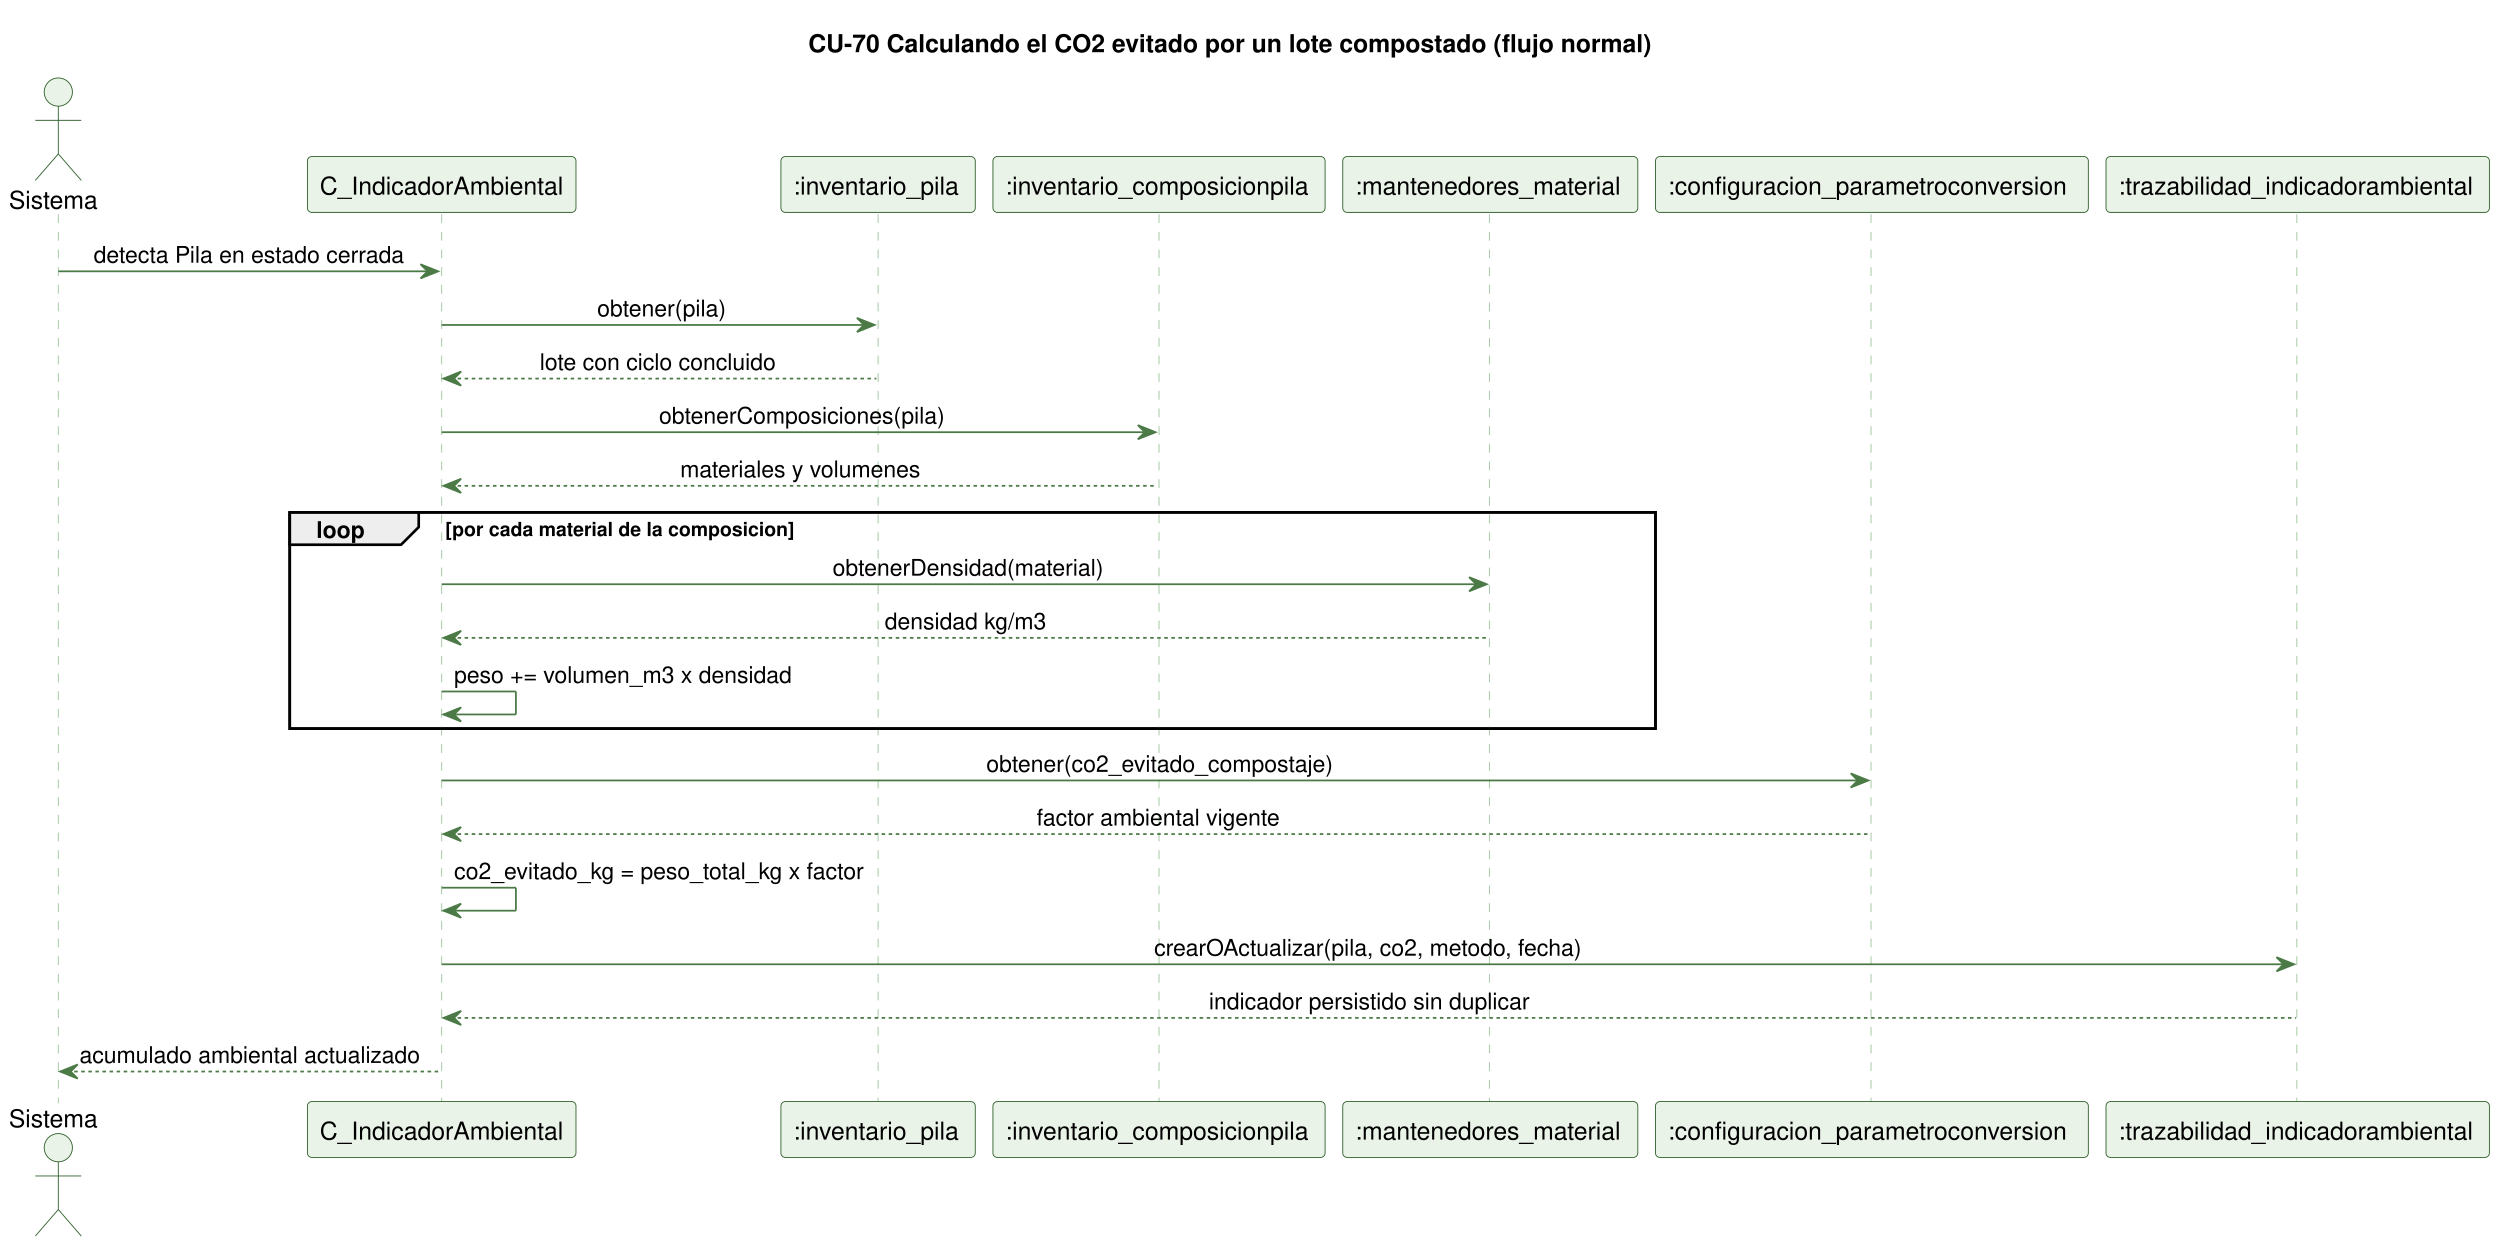
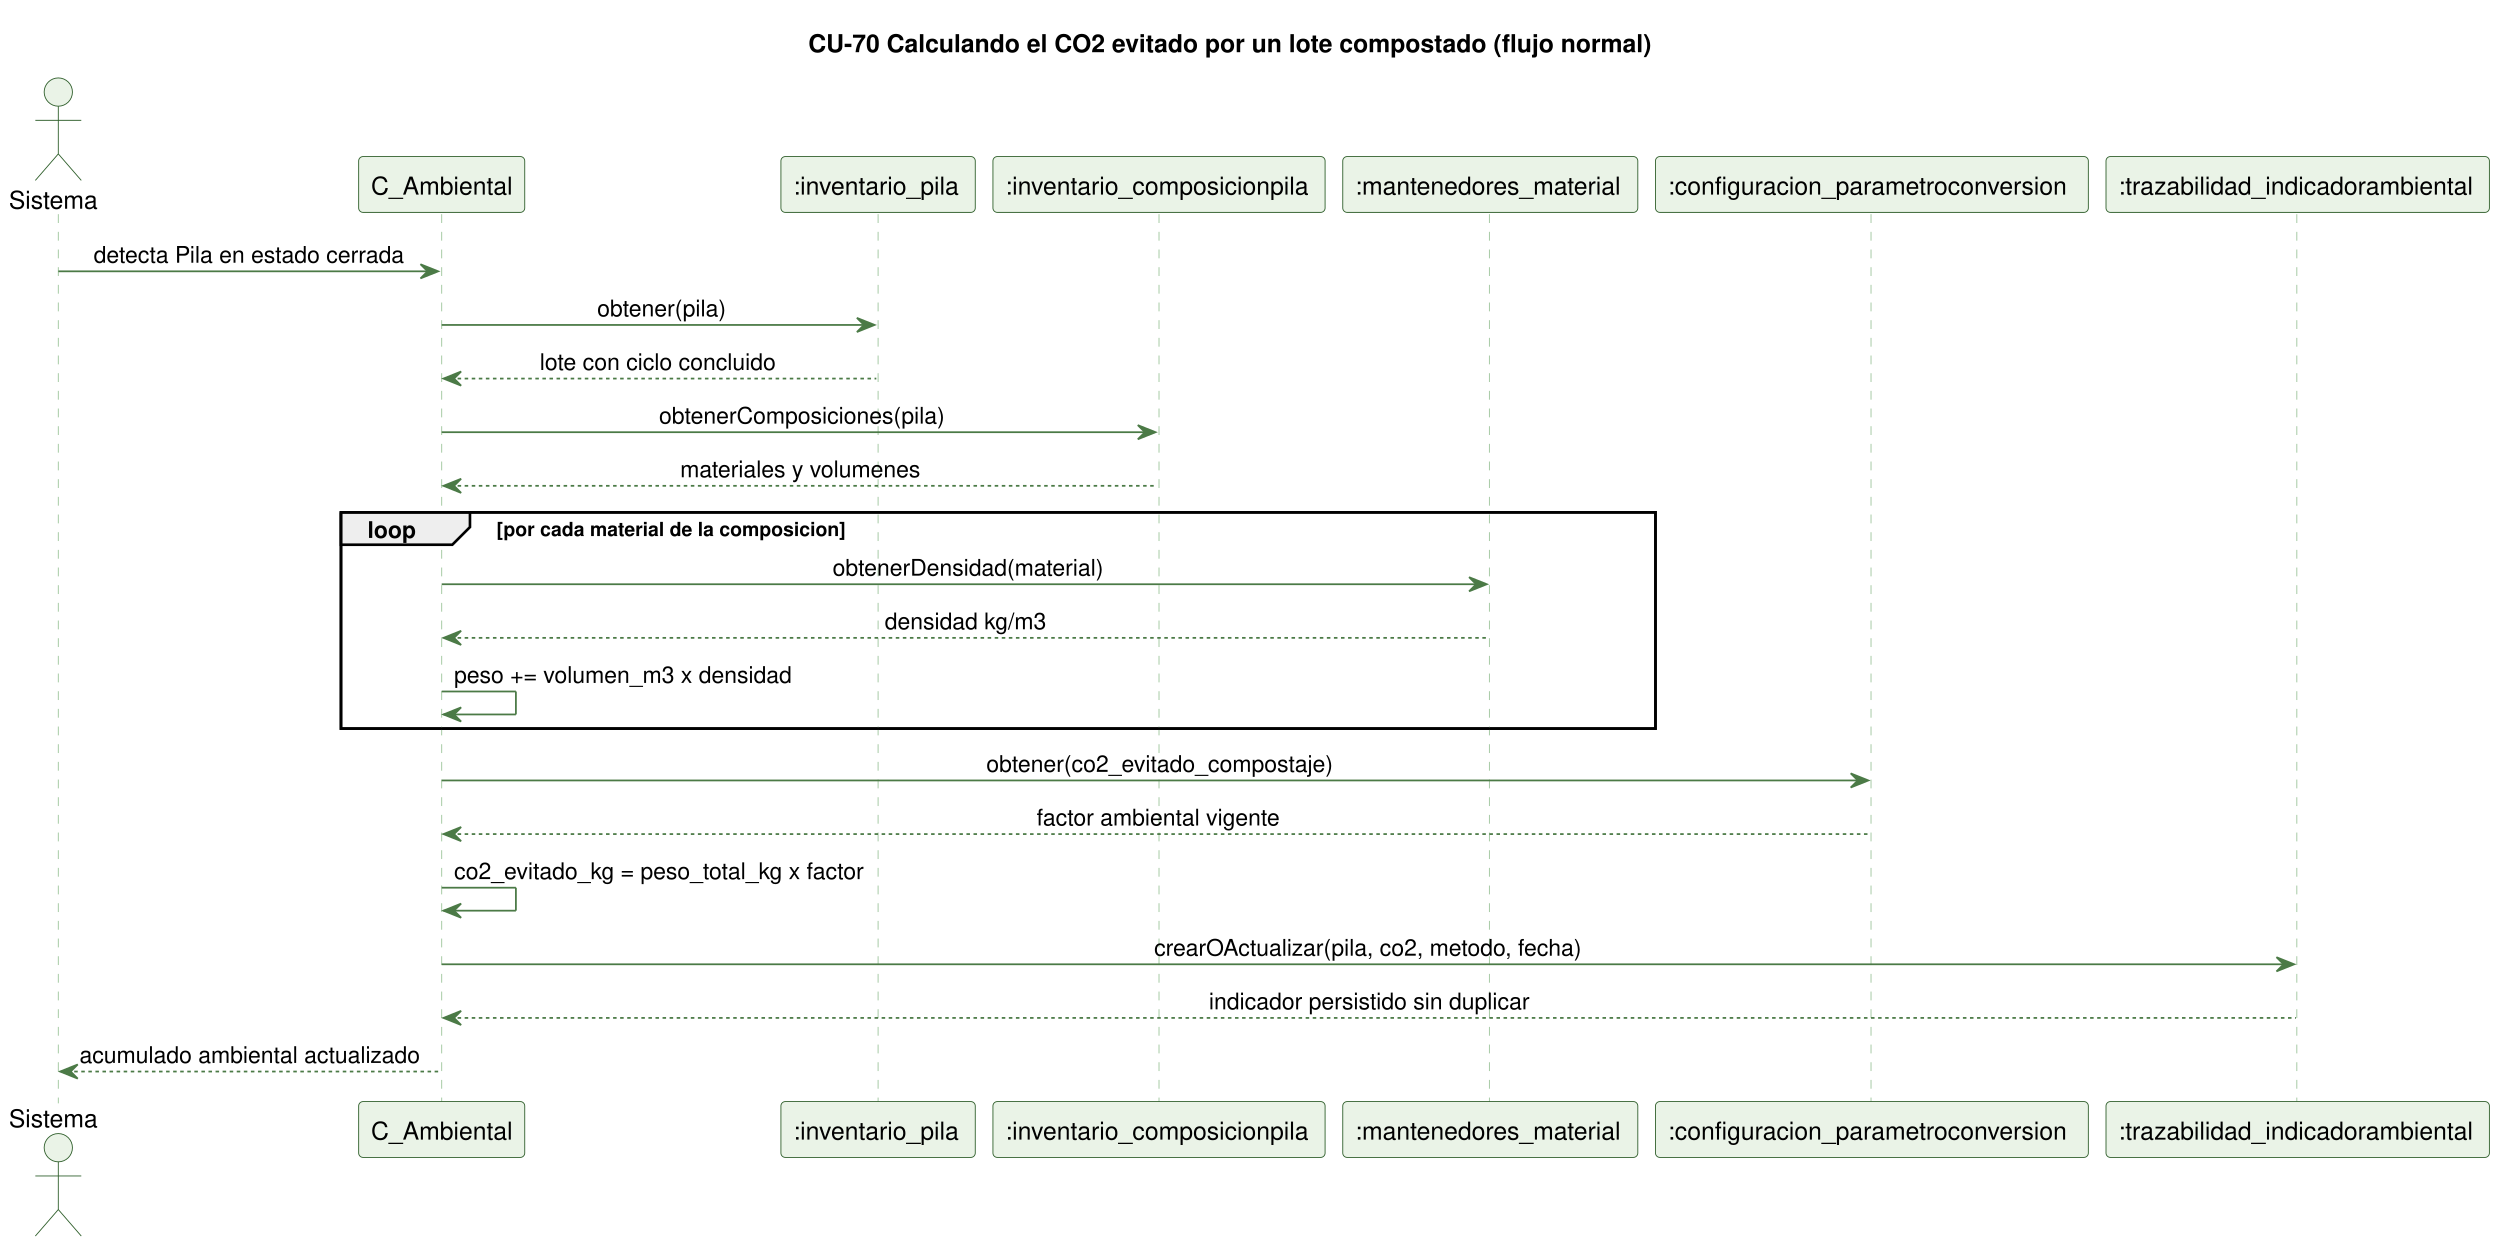
<svg xmlns="http://www.w3.org/2000/svg" contentStyleType="text/css" height="706px" preserveAspectRatio="none" style="width:1415px;height:706px;background:#FFFFFF;" version="1.1" viewBox="0 0 1415 706" width="1415px" zoomAndPan="magnify">
  <defs />
  <g>
    <text fill="#000000" font-family="Helvetica" font-size="14" font-weight="bold" lengthAdjust="spacing" textLength="498" x="457.5" y="29.533">CU-70 Calculando el CO2 evitado por un lote compostado (flujo normal)</text>
-     <rect fill="none" height="122.406" style="stroke:#000000;stroke-width:1.5;" width="773" x="164" y="289.977" />
+     <rect fill="none" height="122.406" style="stroke:#000000;stroke-width:1.5;" width="744" x="193" y="289.977" />
    <line style="stroke:#9CC49A;stroke-width:0.5;stroke-dasharray:5.0,5.0;" x1="33" x2="33" y1="121.219" y2="624.492" />
    <line style="stroke:#9CC49A;stroke-width:0.5;stroke-dasharray:5.0,5.0;" x1="250" x2="250" y1="121.219" y2="624.492" />
    <line style="stroke:#9CC49A;stroke-width:0.5;stroke-dasharray:5.0,5.0;" x1="497" x2="497" y1="121.219" y2="624.492" />
    <line style="stroke:#9CC49A;stroke-width:0.5;stroke-dasharray:5.0,5.0;" x1="656" x2="656" y1="121.219" y2="624.492" />
    <line style="stroke:#9CC49A;stroke-width:0.5;stroke-dasharray:5.0,5.0;" x1="843" x2="843" y1="121.219" y2="624.492" />
    <line style="stroke:#9CC49A;stroke-width:0.5;stroke-dasharray:5.0,5.0;" x1="1059" x2="1059" y1="121.219" y2="624.492" />
    <line style="stroke:#9CC49A;stroke-width:0.5;stroke-dasharray:5.0,5.0;" x1="1300" x2="1300" y1="121.219" y2="624.492" />
    <text fill="#000000" font-family="Helvetica" font-size="14" lengthAdjust="spacing" textLength="50" x="5" y="118.143">Sistema</text>
    <ellipse cx="33" cy="52.109" fill="#EAF3E7" rx="8" ry="8" style="stroke:#2E5E2A;stroke-width:0.5;" />
    <path d="M33,60.109 L33,87.109 M20,68.109 L46,68.109 M33,87.109 L20,102.109 M33,87.109 L46,102.109 " fill="none" style="stroke:#2E5E2A;stroke-width:0.5;" />
    <text fill="#000000" font-family="Helvetica" font-size="14" lengthAdjust="spacing" textLength="50" x="5" y="638.025">Sistema</text>
    <ellipse cx="33" cy="649.602" fill="#EAF3E7" rx="8" ry="8" style="stroke:#2E5E2A;stroke-width:0.5;" />
    <path d="M33,657.602 L33,684.602 M20,665.602 L46,665.602 M33,684.602 L20,699.602 M33,684.602 L46,699.602 " fill="none" style="stroke:#2E5E2A;stroke-width:0.5;" />
-     <rect fill="#EAF3E7" height="31.609" rx="2.5" ry="2.5" style="stroke:#2E5E2A;stroke-width:0.5;" width="152" x="174" y="88.609" />
-     <text fill="#000000" font-family="Helvetica" font-size="14" lengthAdjust="spacing" textLength="138" x="181" y="110.143">C_IndicadorAmbiental</text>
-     <rect fill="#EAF3E7" height="31.609" rx="2.5" ry="2.5" style="stroke:#2E5E2A;stroke-width:0.5;" width="152" x="174" y="623.492" />
-     <text fill="#000000" font-family="Helvetica" font-size="14" lengthAdjust="spacing" textLength="138" x="181" y="645.025">C_IndicadorAmbiental</text>
+     <rect fill="#EAF3E7" height="31.609" rx="2.5" ry="2.5" style="stroke:#2E5E2A;stroke-width:0.5;" width="94" x="203" y="88.609" />
+     <text fill="#000000" font-family="Helvetica" font-size="14" lengthAdjust="spacing" textLength="80" x="210" y="110.143">C_Ambiental</text>
+     <rect fill="#EAF3E7" height="31.609" rx="2.5" ry="2.5" style="stroke:#2E5E2A;stroke-width:0.5;" width="94" x="203" y="623.492" />
+     <text fill="#000000" font-family="Helvetica" font-size="14" lengthAdjust="spacing" textLength="80" x="210" y="645.025">C_Ambiental</text>
    <rect fill="#EAF3E7" height="31.609" rx="2.5" ry="2.5" style="stroke:#2E5E2A;stroke-width:0.5;" width="110" x="442" y="88.609" />
    <text fill="#000000" font-family="Helvetica" font-size="14" lengthAdjust="spacing" textLength="96" x="449" y="110.143">:inventario_pila</text>
    <rect fill="#EAF3E7" height="31.609" rx="2.5" ry="2.5" style="stroke:#2E5E2A;stroke-width:0.5;" width="110" x="442" y="623.492" />
    <text fill="#000000" font-family="Helvetica" font-size="14" lengthAdjust="spacing" textLength="96" x="449" y="645.025">:inventario_pila</text>
    <rect fill="#EAF3E7" height="31.609" rx="2.5" ry="2.5" style="stroke:#2E5E2A;stroke-width:0.5;" width="188" x="562" y="88.609" />
    <text fill="#000000" font-family="Helvetica" font-size="14" lengthAdjust="spacing" textLength="174" x="569" y="110.143">:inventario_composicionpila</text>
    <rect fill="#EAF3E7" height="31.609" rx="2.5" ry="2.5" style="stroke:#2E5E2A;stroke-width:0.5;" width="188" x="562" y="623.492" />
    <text fill="#000000" font-family="Helvetica" font-size="14" lengthAdjust="spacing" textLength="174" x="569" y="645.025">:inventario_composicionpila</text>
    <rect fill="#EAF3E7" height="31.609" rx="2.5" ry="2.5" style="stroke:#2E5E2A;stroke-width:0.5;" width="167" x="760" y="88.609" />
    <text fill="#000000" font-family="Helvetica" font-size="14" lengthAdjust="spacing" textLength="153" x="767" y="110.143">:mantenedores_material</text>
    <rect fill="#EAF3E7" height="31.609" rx="2.5" ry="2.5" style="stroke:#2E5E2A;stroke-width:0.5;" width="167" x="760" y="623.492" />
    <text fill="#000000" font-family="Helvetica" font-size="14" lengthAdjust="spacing" textLength="153" x="767" y="645.025">:mantenedores_material</text>
    <rect fill="#EAF3E7" height="31.609" rx="2.5" ry="2.5" style="stroke:#2E5E2A;stroke-width:0.5;" width="245" x="937" y="88.609" />
    <text fill="#000000" font-family="Helvetica" font-size="14" lengthAdjust="spacing" textLength="231" x="944" y="110.143">:configuracion_parametroconversion</text>
    <rect fill="#EAF3E7" height="31.609" rx="2.5" ry="2.5" style="stroke:#2E5E2A;stroke-width:0.5;" width="245" x="937" y="623.492" />
    <text fill="#000000" font-family="Helvetica" font-size="14" lengthAdjust="spacing" textLength="231" x="944" y="645.025">:configuracion_parametroconversion</text>
    <rect fill="#EAF3E7" height="31.609" rx="2.5" ry="2.5" style="stroke:#2E5E2A;stroke-width:0.5;" width="217" x="1192" y="88.609" />
    <text fill="#000000" font-family="Helvetica" font-size="14" lengthAdjust="spacing" textLength="203" x="1199" y="110.143">:trazabilidad_indicadorambiental</text>
    <rect fill="#EAF3E7" height="31.609" rx="2.5" ry="2.5" style="stroke:#2E5E2A;stroke-width:0.5;" width="217" x="1192" y="623.492" />
    <text fill="#000000" font-family="Helvetica" font-size="14" lengthAdjust="spacing" textLength="203" x="1199" y="645.025">:trazabilidad_indicadorambiental</text>
    <polygon fill="#4B7A46" points="238,149.57,248,153.57,238,157.57,242,153.57" style="stroke:#4B7A46;stroke-width:1.0;" />
    <line style="stroke:#4B7A46;stroke-width:1.0;" x1="33" x2="244" y1="153.57" y2="153.57" />
    <text fill="#000000" font-family="Helvetica" font-size="13" lengthAdjust="spacing" textLength="177" x="53" y="148.714">detecta Pila en estado cerrada</text>
    <polygon fill="#4B7A46" points="485,179.922,495,183.922,485,187.922,489,183.922" style="stroke:#4B7A46;stroke-width:1.0;" />
    <line style="stroke:#4B7A46;stroke-width:1.0;" x1="250" x2="491" y1="183.922" y2="183.922" />
    <text fill="#000000" font-family="Helvetica" font-size="13" lengthAdjust="spacing" textLength="71" x="338" y="179.065">obtener(pila)</text>
    <polygon fill="#4B7A46" points="261,210.273,251,214.273,261,218.273,257,214.273" style="stroke:#4B7A46;stroke-width:1.0;" />
    <line style="stroke:#4B7A46;stroke-width:1.0;stroke-dasharray:2.0,2.0;" x1="255" x2="496" y1="214.273" y2="214.273" />
    <text fill="#000000" font-family="Helvetica" font-size="13" lengthAdjust="spacing" textLength="136" x="305.5" y="209.417">lote con ciclo concluido</text>
    <polygon fill="#4B7A46" points="644,240.625,654,244.625,644,248.625,648,244.625" style="stroke:#4B7A46;stroke-width:1.0;" />
    <line style="stroke:#4B7A46;stroke-width:1.0;" x1="250" x2="650" y1="244.625" y2="244.625" />
    <text fill="#000000" font-family="Helvetica" font-size="13" lengthAdjust="spacing" textLength="160" x="373" y="239.769">obtenerComposiciones(pila)</text>
    <polygon fill="#4B7A46" points="261,270.977,251,274.977,261,278.977,257,274.977" style="stroke:#4B7A46;stroke-width:1.0;" />
    <line style="stroke:#4B7A46;stroke-width:1.0;stroke-dasharray:2.0,2.0;" x1="255" x2="655" y1="274.977" y2="274.977" />
    <text fill="#000000" font-family="Helvetica" font-size="13" lengthAdjust="spacing" textLength="136" x="385" y="270.12">materiales y volumenes</text>
-     <path d="M164,289.977 L237,289.977 L237,298.328 L227,308.328 L164,308.328 L164,289.977 " fill="#EEEEEE" style="stroke:#000000;stroke-width:1.5;" />
-     <rect fill="none" height="122.406" style="stroke:#000000;stroke-width:1.5;" width="773" x="164" y="289.977" />
-     <text fill="#000000" font-family="Helvetica" font-size="13" font-weight="bold" lengthAdjust="spacing" textLength="28" x="179" y="304.472">loop</text>
-     <text fill="#000000" font-family="Helvetica" font-size="11" font-weight="bold" lengthAdjust="spacing" textLength="206" x="252" y="303.396">[por cada material de la composicion]</text>
+     <path d="M193,289.977 L266,289.977 L266,298.328 L256,308.328 L193,308.328 L193,289.977 " fill="#EEEEEE" style="stroke:#000000;stroke-width:1.5;" />
+     <rect fill="none" height="122.406" style="stroke:#000000;stroke-width:1.5;" width="744" x="193" y="289.977" />
+     <text fill="#000000" font-family="Helvetica" font-size="13" font-weight="bold" lengthAdjust="spacing" textLength="28" x="208" y="304.472">loop</text>
+     <text fill="#000000" font-family="Helvetica" font-size="11" font-weight="bold" lengthAdjust="spacing" textLength="206" x="281" y="303.396">[por cada material de la composicion]</text>
    <polygon fill="#4B7A46" points="831.5,326.68,841.5,330.68,831.5,334.68,835.5,330.68" style="stroke:#4B7A46;stroke-width:1.0;" />
    <line style="stroke:#4B7A46;stroke-width:1.0;" x1="250" x2="837.5" y1="330.68" y2="330.68" />
    <text fill="#000000" font-family="Helvetica" font-size="13" lengthAdjust="spacing" textLength="151" x="471.25" y="325.823">obtenerDensidad(material)</text>
    <polygon fill="#4B7A46" points="261,357.031,251,361.031,261,365.031,257,361.031" style="stroke:#4B7A46;stroke-width:1.0;" />
    <line style="stroke:#4B7A46;stroke-width:1.0;stroke-dasharray:2.0,2.0;" x1="255" x2="842.5" y1="361.031" y2="361.031" />
    <text fill="#000000" font-family="Helvetica" font-size="13" lengthAdjust="spacing" textLength="92" x="500.75" y="356.175">densidad kg/m3</text>
    <line style="stroke:#4B7A46;stroke-width:1.0;" x1="250" x2="292" y1="391.383" y2="391.383" />
    <line style="stroke:#4B7A46;stroke-width:1.0;" x1="292" x2="292" y1="391.383" y2="404.383" />
    <line style="stroke:#4B7A46;stroke-width:1.0;" x1="251" x2="292" y1="404.383" y2="404.383" />
    <polygon fill="#4B7A46" points="261,400.383,251,404.383,261,408.383,257,404.383" style="stroke:#4B7A46;stroke-width:1.0;" />
    <text fill="#000000" font-family="Helvetica" font-size="13" lengthAdjust="spacing" textLength="191" x="257" y="386.526">peso += volumen_m3 x densidad</text>
    <polygon fill="#4B7A46" points="1047.5,437.734,1057.5,441.734,1047.5,445.734,1051.5,441.734" style="stroke:#4B7A46;stroke-width:1.0;" />
    <line style="stroke:#4B7A46;stroke-width:1.0;" x1="250" x2="1053.5" y1="441.734" y2="441.734" />
    <text fill="#000000" font-family="Helvetica" font-size="13" lengthAdjust="spacing" textLength="193" x="558.25" y="436.878">obtener(co2_evitado_compostaje)</text>
    <polygon fill="#4B7A46" points="261,468.086,251,472.086,261,476.086,257,472.086" style="stroke:#4B7A46;stroke-width:1.0;" />
    <line style="stroke:#4B7A46;stroke-width:1.0;stroke-dasharray:2.0,2.0;" x1="255" x2="1058.5" y1="472.086" y2="472.086" />
    <text fill="#000000" font-family="Helvetica" font-size="13" lengthAdjust="spacing" textLength="136" x="586.75" y="467.229">factor ambiental vigente</text>
    <line style="stroke:#4B7A46;stroke-width:1.0;" x1="250" x2="292" y1="502.438" y2="502.438" />
    <line style="stroke:#4B7A46;stroke-width:1.0;" x1="292" x2="292" y1="502.438" y2="515.438" />
    <line style="stroke:#4B7A46;stroke-width:1.0;" x1="251" x2="292" y1="515.438" y2="515.438" />
    <polygon fill="#4B7A46" points="261,511.438,251,515.438,261,519.438,257,515.438" style="stroke:#4B7A46;stroke-width:1.0;" />
    <text fill="#000000" font-family="Helvetica" font-size="13" lengthAdjust="spacing" textLength="233" x="257" y="497.581">co2_evitado_kg = peso_total_kg x factor</text>
    <polygon fill="#4B7A46" points="1288.5,541.789,1298.5,545.789,1288.5,549.789,1292.5,545.789" style="stroke:#4B7A46;stroke-width:1.0;" />
    <line style="stroke:#4B7A46;stroke-width:1.0;" x1="250" x2="1294.5" y1="545.789" y2="545.789" />
    <text fill="#000000" font-family="Helvetica" font-size="13" lengthAdjust="spacing" textLength="244" x="653.25" y="540.933">crearOActualizar(pila, co2, metodo, fecha)</text>
    <polygon fill="#4B7A46" points="261,572.141,251,576.141,261,580.141,257,576.141" style="stroke:#4B7A46;stroke-width:1.0;" />
    <line style="stroke:#4B7A46;stroke-width:1.0;stroke-dasharray:2.0,2.0;" x1="255" x2="1299.5" y1="576.141" y2="576.141" />
    <text fill="#000000" font-family="Helvetica" font-size="13" lengthAdjust="spacing" textLength="182" x="684.25" y="571.284">indicador persistido sin duplicar</text>
    <polygon fill="#4B7A46" points="44,602.492,34,606.492,44,610.492,40,606.492" style="stroke:#4B7A46;stroke-width:1.0;" />
    <line style="stroke:#4B7A46;stroke-width:1.0;stroke-dasharray:2.0,2.0;" x1="38" x2="249" y1="606.492" y2="606.492" />
    <text fill="#000000" font-family="Helvetica" font-size="13" lengthAdjust="spacing" textLength="193" x="45" y="601.636">acumulado ambiental actualizado</text>
  </g>
</svg>
